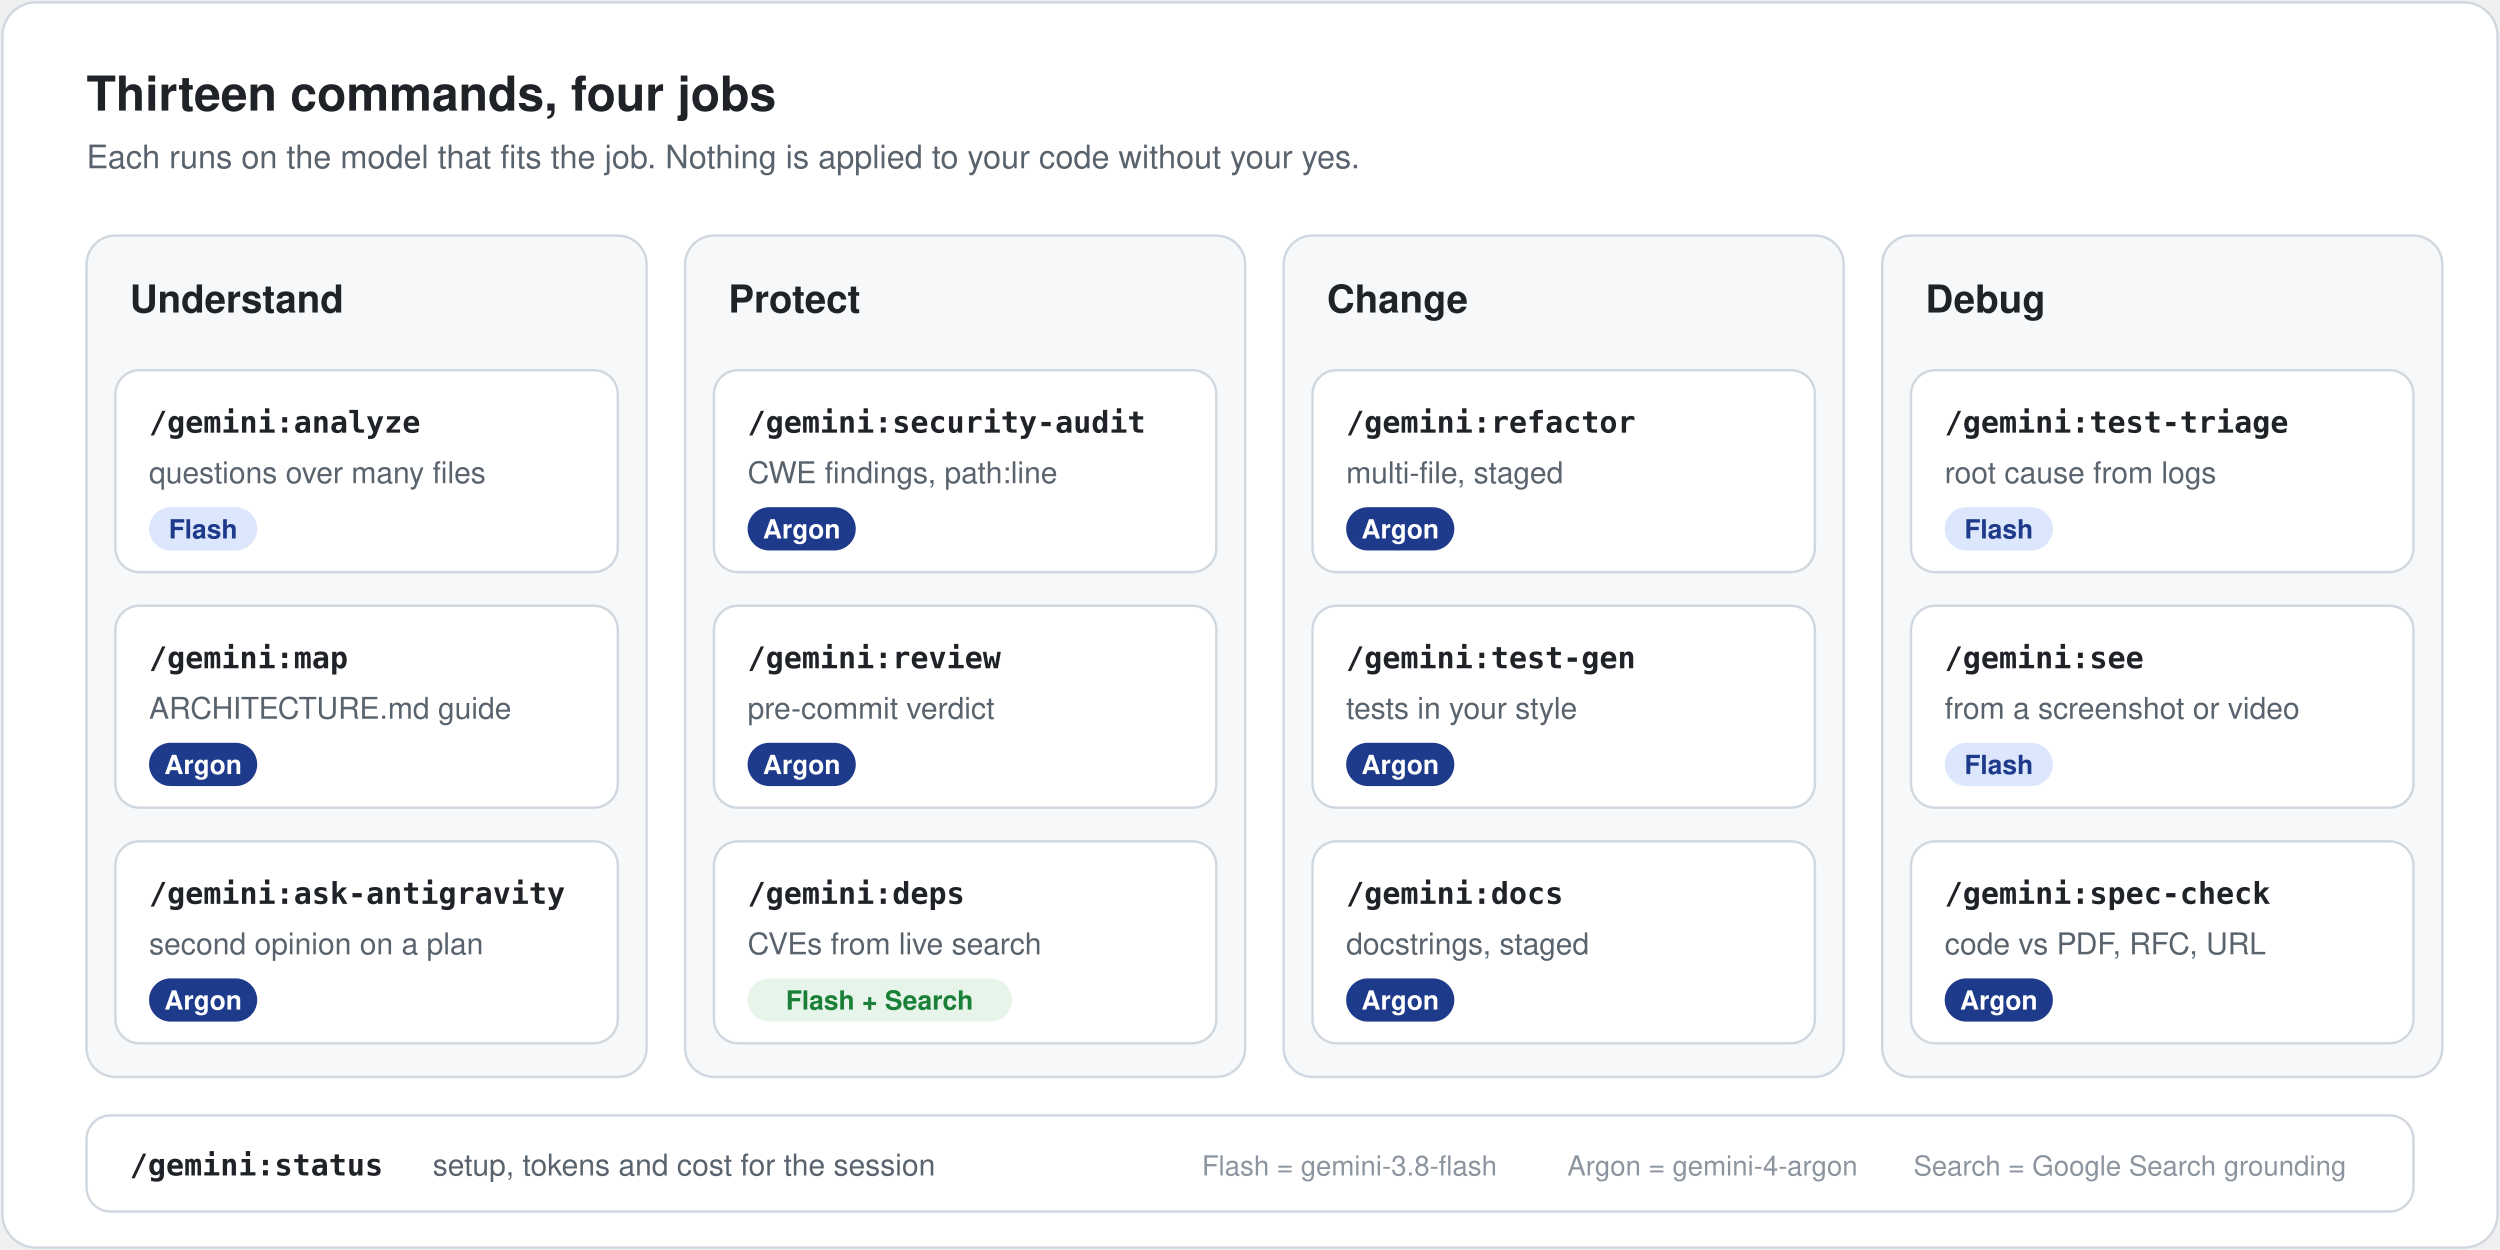
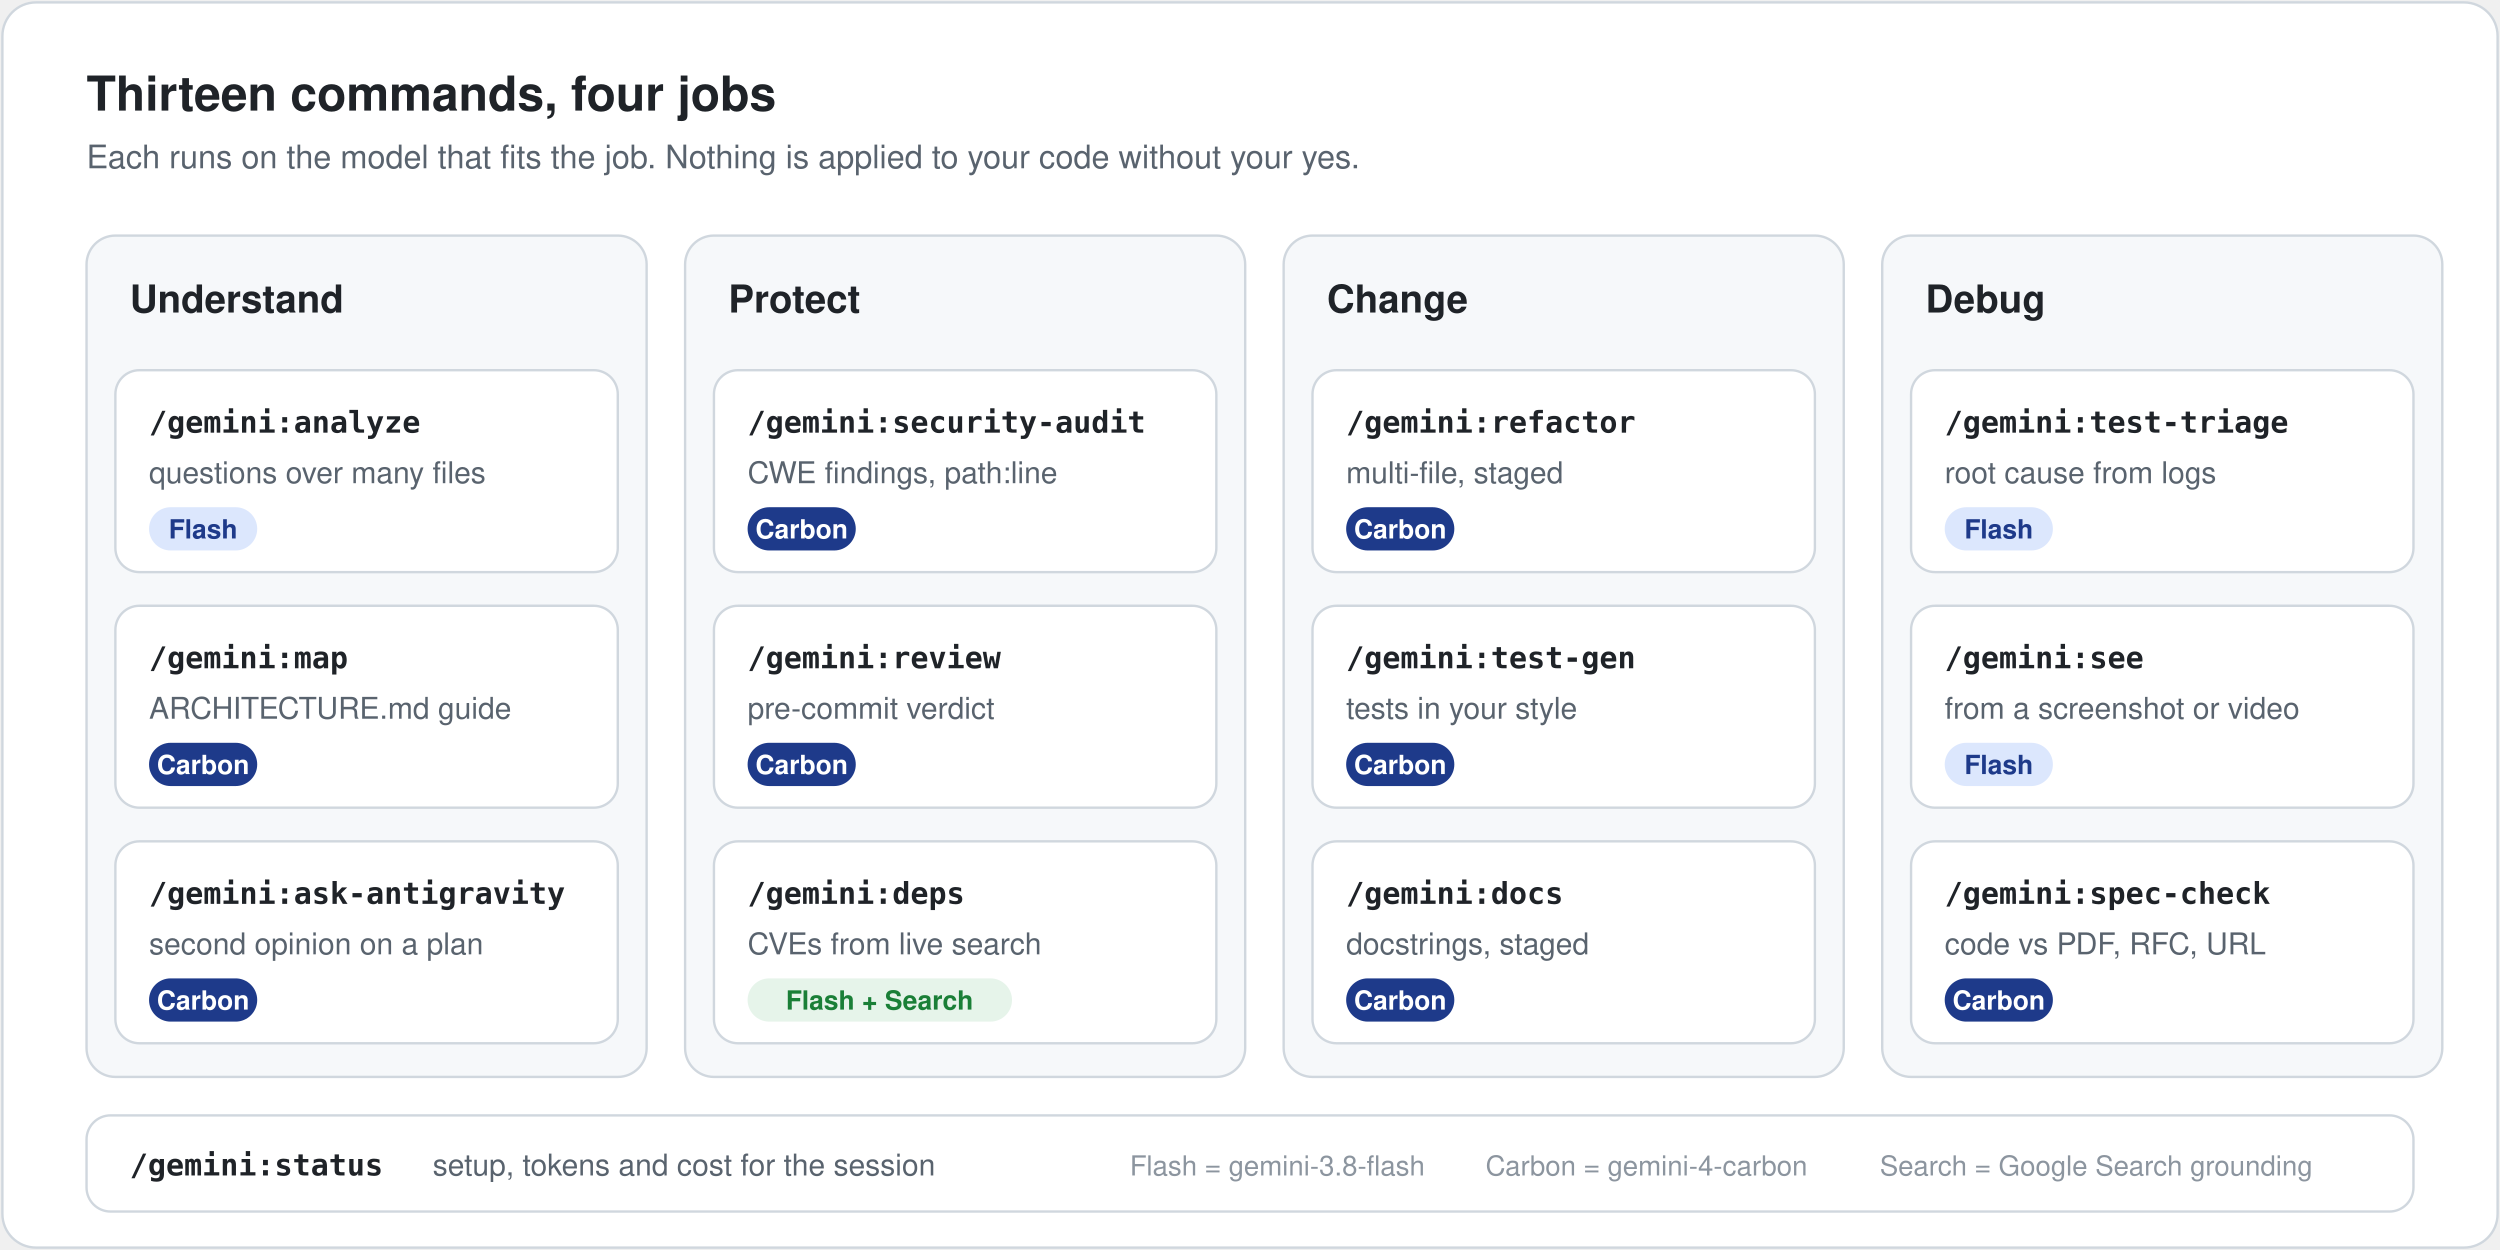
<svg xmlns="http://www.w3.org/2000/svg" viewBox="0 0 1040 520" width="1040" height="520" role="img" aria-labelledby="t d">
  <rect x="1" y="1" width="1038" height="518" rx="14" fill="#FFFFFF" stroke="#D0D7DE" />
  <text x="36" y="46" font-family="-apple-system, BlinkMacSystemFont, 'Segoe UI', Helvetica, Arial, sans-serif" font-size="20" font-weight="650" fill="#1F2328" text-anchor="start">Thirteen commands, four jobs</text>
  <text x="36" y="70" font-family="-apple-system, BlinkMacSystemFont, 'Segoe UI', Helvetica, Arial, sans-serif" font-size="13.5" font-weight="400" fill="#59636E" text-anchor="start">Each runs on the model that fits the job. Nothing is applied to your code without your yes.</text>
  <rect x="36" y="98" width="233" height="350" rx="12" fill="#F6F8FA" stroke="#D0D7DE" />
  <text x="54" y="130" font-family="-apple-system, BlinkMacSystemFont, 'Segoe UI', Helvetica, Arial, sans-serif" font-size="16" font-weight="650" fill="#1F2328" text-anchor="start">Understand</text>
  <rect x="48" y="154" width="209" height="84" rx="10" fill="#FFFFFF" stroke="#D0D7DE" />
  <text x="62" y="180" font-family="ui-monospace, SFMono-Regular, Menlo, Consolas, monospace" font-size="12.5" font-weight="600" fill="#1F2328" text-anchor="start">/gemini:analyze</text>
  <text x="62" y="201" font-family="-apple-system, BlinkMacSystemFont, 'Segoe UI', Helvetica, Arial, sans-serif" font-size="12.5" font-weight="400" fill="#59636E" text-anchor="start">questions over many files</text>
  <rect x="62" y="211" width="45" height="18" rx="9" fill="#DCE7FD" />
  <text x="84.5" y="224" font-family="-apple-system, BlinkMacSystemFont, 'Segoe UI', Helvetica, Arial, sans-serif" font-size="11" font-weight="600" fill="#1E3A8A" text-anchor="middle">Flash</text>
  <rect x="48" y="252" width="209" height="84" rx="10" fill="#FFFFFF" stroke="#D0D7DE" />
  <text x="62" y="278" font-family="ui-monospace, SFMono-Regular, Menlo, Consolas, monospace" font-size="12.5" font-weight="600" fill="#1F2328" text-anchor="start">/gemini:map</text>
  <text x="62" y="299" font-family="-apple-system, BlinkMacSystemFont, 'Segoe UI', Helvetica, Arial, sans-serif" font-size="12.5" font-weight="400" fill="#59636E" text-anchor="start">ARCHITECTURE.md guide</text>
  <rect x="62" y="309" width="45" height="18" rx="9" fill="#1E3A8A" />
-   <text x="84.5" y="322" font-family="-apple-system, BlinkMacSystemFont, 'Segoe UI', Helvetica, Arial, sans-serif" font-size="11" font-weight="600" fill="#FFFFFF" text-anchor="middle">Argon</text>
+   <text x="84.5" y="322" font-family="-apple-system, BlinkMacSystemFont, 'Segoe UI', Helvetica, Arial, sans-serif" font-size="11" font-weight="600" fill="#FFFFFF" text-anchor="middle">Carbon</text>
  <rect x="48" y="350" width="209" height="84" rx="10" fill="#FFFFFF" stroke="#D0D7DE" />
  <text x="62" y="376" font-family="ui-monospace, SFMono-Regular, Menlo, Consolas, monospace" font-size="12.5" font-weight="600" fill="#1F2328" text-anchor="start">/gemini:ask-antigravity</text>
  <text x="62" y="397" font-family="-apple-system, BlinkMacSystemFont, 'Segoe UI', Helvetica, Arial, sans-serif" font-size="12.5" font-weight="400" fill="#59636E" text-anchor="start">second opinion on a plan</text>
  <rect x="62" y="407" width="45" height="18" rx="9" fill="#1E3A8A" />
-   <text x="84.5" y="420" font-family="-apple-system, BlinkMacSystemFont, 'Segoe UI', Helvetica, Arial, sans-serif" font-size="11" font-weight="600" fill="#FFFFFF" text-anchor="middle">Argon</text>
+   <text x="84.5" y="420" font-family="-apple-system, BlinkMacSystemFont, 'Segoe UI', Helvetica, Arial, sans-serif" font-size="11" font-weight="600" fill="#FFFFFF" text-anchor="middle">Carbon</text>
  <rect x="285" y="98" width="233" height="350" rx="12" fill="#F6F8FA" stroke="#D0D7DE" />
  <text x="303" y="130" font-family="-apple-system, BlinkMacSystemFont, 'Segoe UI', Helvetica, Arial, sans-serif" font-size="16" font-weight="650" fill="#1F2328" text-anchor="start">Protect</text>
  <rect x="297" y="154" width="209" height="84" rx="10" fill="#FFFFFF" stroke="#D0D7DE" />
  <text x="311" y="180" font-family="ui-monospace, SFMono-Regular, Menlo, Consolas, monospace" font-size="12.5" font-weight="600" fill="#1F2328" text-anchor="start">/gemini:security-audit</text>
  <text x="311" y="201" font-family="-apple-system, BlinkMacSystemFont, 'Segoe UI', Helvetica, Arial, sans-serif" font-size="12.5" font-weight="400" fill="#59636E" text-anchor="start">CWE findings, path:line</text>
  <rect x="311" y="211" width="45" height="18" rx="9" fill="#1E3A8A" />
-   <text x="333.5" y="224" font-family="-apple-system, BlinkMacSystemFont, 'Segoe UI', Helvetica, Arial, sans-serif" font-size="11" font-weight="600" fill="#FFFFFF" text-anchor="middle">Argon</text>
+   <text x="333.5" y="224" font-family="-apple-system, BlinkMacSystemFont, 'Segoe UI', Helvetica, Arial, sans-serif" font-size="11" font-weight="600" fill="#FFFFFF" text-anchor="middle">Carbon</text>
  <rect x="297" y="252" width="209" height="84" rx="10" fill="#FFFFFF" stroke="#D0D7DE" />
  <text x="311" y="278" font-family="ui-monospace, SFMono-Regular, Menlo, Consolas, monospace" font-size="12.5" font-weight="600" fill="#1F2328" text-anchor="start">/gemini:review</text>
  <text x="311" y="299" font-family="-apple-system, BlinkMacSystemFont, 'Segoe UI', Helvetica, Arial, sans-serif" font-size="12.5" font-weight="400" fill="#59636E" text-anchor="start">pre-commit verdict</text>
  <rect x="311" y="309" width="45" height="18" rx="9" fill="#1E3A8A" />
-   <text x="333.5" y="322" font-family="-apple-system, BlinkMacSystemFont, 'Segoe UI', Helvetica, Arial, sans-serif" font-size="11" font-weight="600" fill="#FFFFFF" text-anchor="middle">Argon</text>
+   <text x="333.5" y="322" font-family="-apple-system, BlinkMacSystemFont, 'Segoe UI', Helvetica, Arial, sans-serif" font-size="11" font-weight="600" fill="#FFFFFF" text-anchor="middle">Carbon</text>
  <rect x="297" y="350" width="209" height="84" rx="10" fill="#FFFFFF" stroke="#D0D7DE" />
  <text x="311" y="376" font-family="ui-monospace, SFMono-Regular, Menlo, Consolas, monospace" font-size="12.5" font-weight="600" fill="#1F2328" text-anchor="start">/gemini:deps</text>
  <text x="311" y="397" font-family="-apple-system, BlinkMacSystemFont, 'Segoe UI', Helvetica, Arial, sans-serif" font-size="12.5" font-weight="400" fill="#59636E" text-anchor="start">CVEs from live search</text>
  <rect x="311" y="407" width="110" height="18" rx="9" fill="#E6F4EA" />
  <text x="365.9" y="420" font-family="-apple-system, BlinkMacSystemFont, 'Segoe UI', Helvetica, Arial, sans-serif" font-size="11" font-weight="600" fill="#1A7F37" text-anchor="middle">Flash + Search</text>
  <rect x="534" y="98" width="233" height="350" rx="12" fill="#F6F8FA" stroke="#D0D7DE" />
  <text x="552" y="130" font-family="-apple-system, BlinkMacSystemFont, 'Segoe UI', Helvetica, Arial, sans-serif" font-size="16" font-weight="650" fill="#1F2328" text-anchor="start">Change</text>
  <rect x="546" y="154" width="209" height="84" rx="10" fill="#FFFFFF" stroke="#D0D7DE" />
  <text x="560" y="180" font-family="ui-monospace, SFMono-Regular, Menlo, Consolas, monospace" font-size="12.5" font-weight="600" fill="#1F2328" text-anchor="start">/gemini:refactor</text>
  <text x="560" y="201" font-family="-apple-system, BlinkMacSystemFont, 'Segoe UI', Helvetica, Arial, sans-serif" font-size="12.5" font-weight="400" fill="#59636E" text-anchor="start">multi-file, staged</text>
  <rect x="560" y="211" width="45" height="18" rx="9" fill="#1E3A8A" />
-   <text x="582.5" y="224" font-family="-apple-system, BlinkMacSystemFont, 'Segoe UI', Helvetica, Arial, sans-serif" font-size="11" font-weight="600" fill="#FFFFFF" text-anchor="middle">Argon</text>
+   <text x="582.5" y="224" font-family="-apple-system, BlinkMacSystemFont, 'Segoe UI', Helvetica, Arial, sans-serif" font-size="11" font-weight="600" fill="#FFFFFF" text-anchor="middle">Carbon</text>
  <rect x="546" y="252" width="209" height="84" rx="10" fill="#FFFFFF" stroke="#D0D7DE" />
  <text x="560" y="278" font-family="ui-monospace, SFMono-Regular, Menlo, Consolas, monospace" font-size="12.5" font-weight="600" fill="#1F2328" text-anchor="start">/gemini:test-gen</text>
  <text x="560" y="299" font-family="-apple-system, BlinkMacSystemFont, 'Segoe UI', Helvetica, Arial, sans-serif" font-size="12.5" font-weight="400" fill="#59636E" text-anchor="start">tests in your style</text>
  <rect x="560" y="309" width="45" height="18" rx="9" fill="#1E3A8A" />
-   <text x="582.5" y="322" font-family="-apple-system, BlinkMacSystemFont, 'Segoe UI', Helvetica, Arial, sans-serif" font-size="11" font-weight="600" fill="#FFFFFF" text-anchor="middle">Argon</text>
+   <text x="582.5" y="322" font-family="-apple-system, BlinkMacSystemFont, 'Segoe UI', Helvetica, Arial, sans-serif" font-size="11" font-weight="600" fill="#FFFFFF" text-anchor="middle">Carbon</text>
  <rect x="546" y="350" width="209" height="84" rx="10" fill="#FFFFFF" stroke="#D0D7DE" />
  <text x="560" y="376" font-family="ui-monospace, SFMono-Regular, Menlo, Consolas, monospace" font-size="12.5" font-weight="600" fill="#1F2328" text-anchor="start">/gemini:docs</text>
  <text x="560" y="397" font-family="-apple-system, BlinkMacSystemFont, 'Segoe UI', Helvetica, Arial, sans-serif" font-size="12.5" font-weight="400" fill="#59636E" text-anchor="start">docstrings, staged</text>
  <rect x="560" y="407" width="45" height="18" rx="9" fill="#1E3A8A" />
-   <text x="582.5" y="420" font-family="-apple-system, BlinkMacSystemFont, 'Segoe UI', Helvetica, Arial, sans-serif" font-size="11" font-weight="600" fill="#FFFFFF" text-anchor="middle">Argon</text>
+   <text x="582.5" y="420" font-family="-apple-system, BlinkMacSystemFont, 'Segoe UI', Helvetica, Arial, sans-serif" font-size="11" font-weight="600" fill="#FFFFFF" text-anchor="middle">Carbon</text>
  <rect x="783" y="98" width="233" height="350" rx="12" fill="#F6F8FA" stroke="#D0D7DE" />
  <text x="801" y="130" font-family="-apple-system, BlinkMacSystemFont, 'Segoe UI', Helvetica, Arial, sans-serif" font-size="16" font-weight="650" fill="#1F2328" text-anchor="start">Debug</text>
  <rect x="795" y="154" width="209" height="84" rx="10" fill="#FFFFFF" stroke="#D0D7DE" />
  <text x="809" y="180" font-family="ui-monospace, SFMono-Regular, Menlo, Consolas, monospace" font-size="12.5" font-weight="600" fill="#1F2328" text-anchor="start">/gemini:test-triage</text>
  <text x="809" y="201" font-family="-apple-system, BlinkMacSystemFont, 'Segoe UI', Helvetica, Arial, sans-serif" font-size="12.5" font-weight="400" fill="#59636E" text-anchor="start">root cause from logs</text>
  <rect x="809" y="211" width="45" height="18" rx="9" fill="#DCE7FD" />
  <text x="831.5" y="224" font-family="-apple-system, BlinkMacSystemFont, 'Segoe UI', Helvetica, Arial, sans-serif" font-size="11" font-weight="600" fill="#1E3A8A" text-anchor="middle">Flash</text>
  <rect x="795" y="252" width="209" height="84" rx="10" fill="#FFFFFF" stroke="#D0D7DE" />
  <text x="809" y="278" font-family="ui-monospace, SFMono-Regular, Menlo, Consolas, monospace" font-size="12.5" font-weight="600" fill="#1F2328" text-anchor="start">/gemini:see</text>
  <text x="809" y="299" font-family="-apple-system, BlinkMacSystemFont, 'Segoe UI', Helvetica, Arial, sans-serif" font-size="12.5" font-weight="400" fill="#59636E" text-anchor="start">from a screenshot or video</text>
  <rect x="809" y="309" width="45" height="18" rx="9" fill="#DCE7FD" />
  <text x="831.5" y="322" font-family="-apple-system, BlinkMacSystemFont, 'Segoe UI', Helvetica, Arial, sans-serif" font-size="11" font-weight="600" fill="#1E3A8A" text-anchor="middle">Flash</text>
  <rect x="795" y="350" width="209" height="84" rx="10" fill="#FFFFFF" stroke="#D0D7DE" />
  <text x="809" y="376" font-family="ui-monospace, SFMono-Regular, Menlo, Consolas, monospace" font-size="12.5" font-weight="600" fill="#1F2328" text-anchor="start">/gemini:spec-check</text>
  <text x="809" y="397" font-family="-apple-system, BlinkMacSystemFont, 'Segoe UI', Helvetica, Arial, sans-serif" font-size="12.5" font-weight="400" fill="#59636E" text-anchor="start">code vs PDF, RFC, URL</text>
  <rect x="809" y="407" width="45" height="18" rx="9" fill="#1E3A8A" />
-   <text x="831.5" y="420" font-family="-apple-system, BlinkMacSystemFont, 'Segoe UI', Helvetica, Arial, sans-serif" font-size="11" font-weight="600" fill="#FFFFFF" text-anchor="middle">Argon</text>
+   <text x="831.5" y="420" font-family="-apple-system, BlinkMacSystemFont, 'Segoe UI', Helvetica, Arial, sans-serif" font-size="11" font-weight="600" fill="#FFFFFF" text-anchor="middle">Carbon</text>
  <rect x="36" y="464" width="968" height="40" rx="10" fill="#FFFFFF" stroke="#D0D7DE" />
  <text x="54" y="489" font-family="ui-monospace, SFMono-Regular, Menlo, Consolas, monospace" font-size="12.5" font-weight="600" fill="#1F2328" text-anchor="start">/gemini:status</text>
  <text x="180" y="489" font-family="-apple-system, BlinkMacSystemFont, 'Segoe UI', Helvetica, Arial, sans-serif" font-size="12.5" font-weight="400" fill="#59636E" text-anchor="start">setup, tokens and cost for the session</text>
-   <text x="500" y="489" font-family="-apple-system, BlinkMacSystemFont, 'Segoe UI', Helvetica, Arial, sans-serif" font-size="11.5" font-weight="400" fill="#8C959F" text-anchor="start">Flash = gemini-3.8-flash</text>
-   <text x="652" y="489" font-family="-apple-system, BlinkMacSystemFont, 'Segoe UI', Helvetica, Arial, sans-serif" font-size="11.5" font-weight="400" fill="#8C959F" text-anchor="start">Argon = gemini-4-argon</text>
-   <text x="796" y="489" font-family="-apple-system, BlinkMacSystemFont, 'Segoe UI', Helvetica, Arial, sans-serif" font-size="11.5" font-weight="400" fill="#8C959F" text-anchor="start">Search = Google Search grounding</text>
+   <text x="470" y="489" font-family="-apple-system, BlinkMacSystemFont, 'Segoe UI', Helvetica, Arial, sans-serif" font-size="11.5" font-weight="400" fill="#8C959F" text-anchor="start">Flash = gemini-3.8-flash</text>
+   <text x="618" y="489" font-family="-apple-system, BlinkMacSystemFont, 'Segoe UI', Helvetica, Arial, sans-serif" font-size="11.5" font-weight="400" fill="#8C959F" text-anchor="start">Carbon = gemini-4-carbon</text>
+   <text x="782" y="489" font-family="-apple-system, BlinkMacSystemFont, 'Segoe UI', Helvetica, Arial, sans-serif" font-size="11.5" font-weight="400" fill="#8C959F" text-anchor="start">Search = Google Search grounding</text>
</svg>
